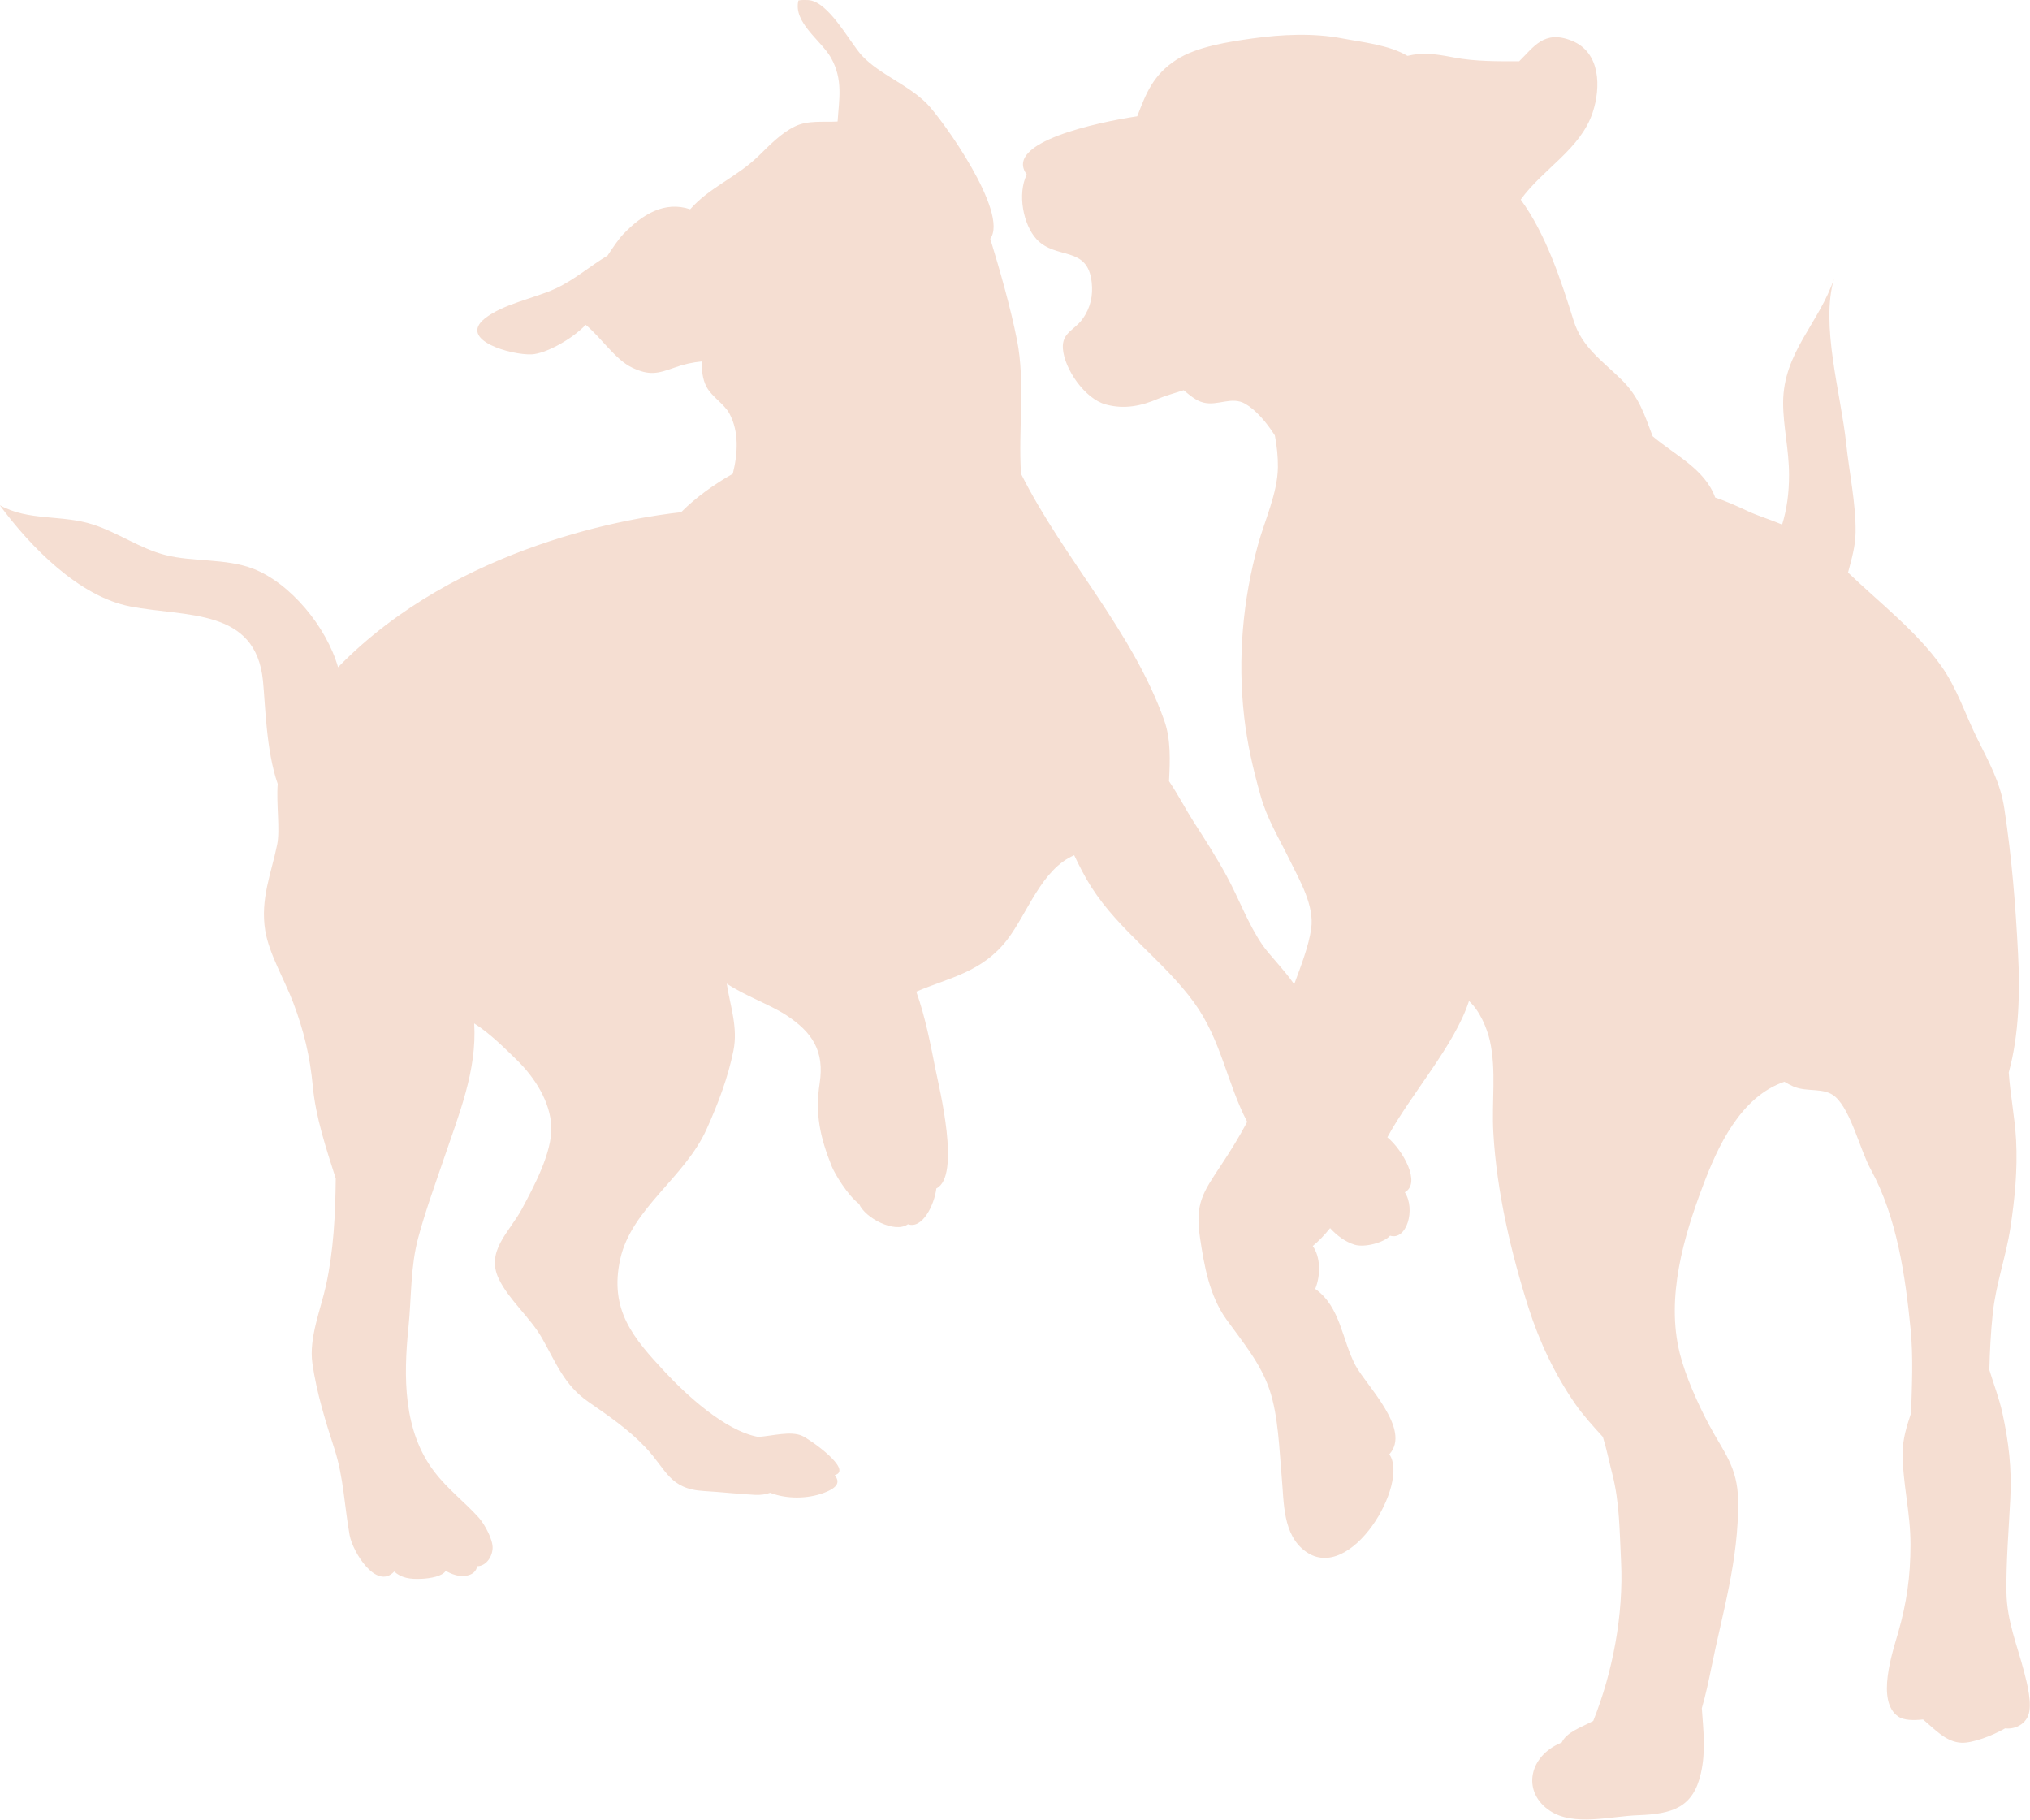
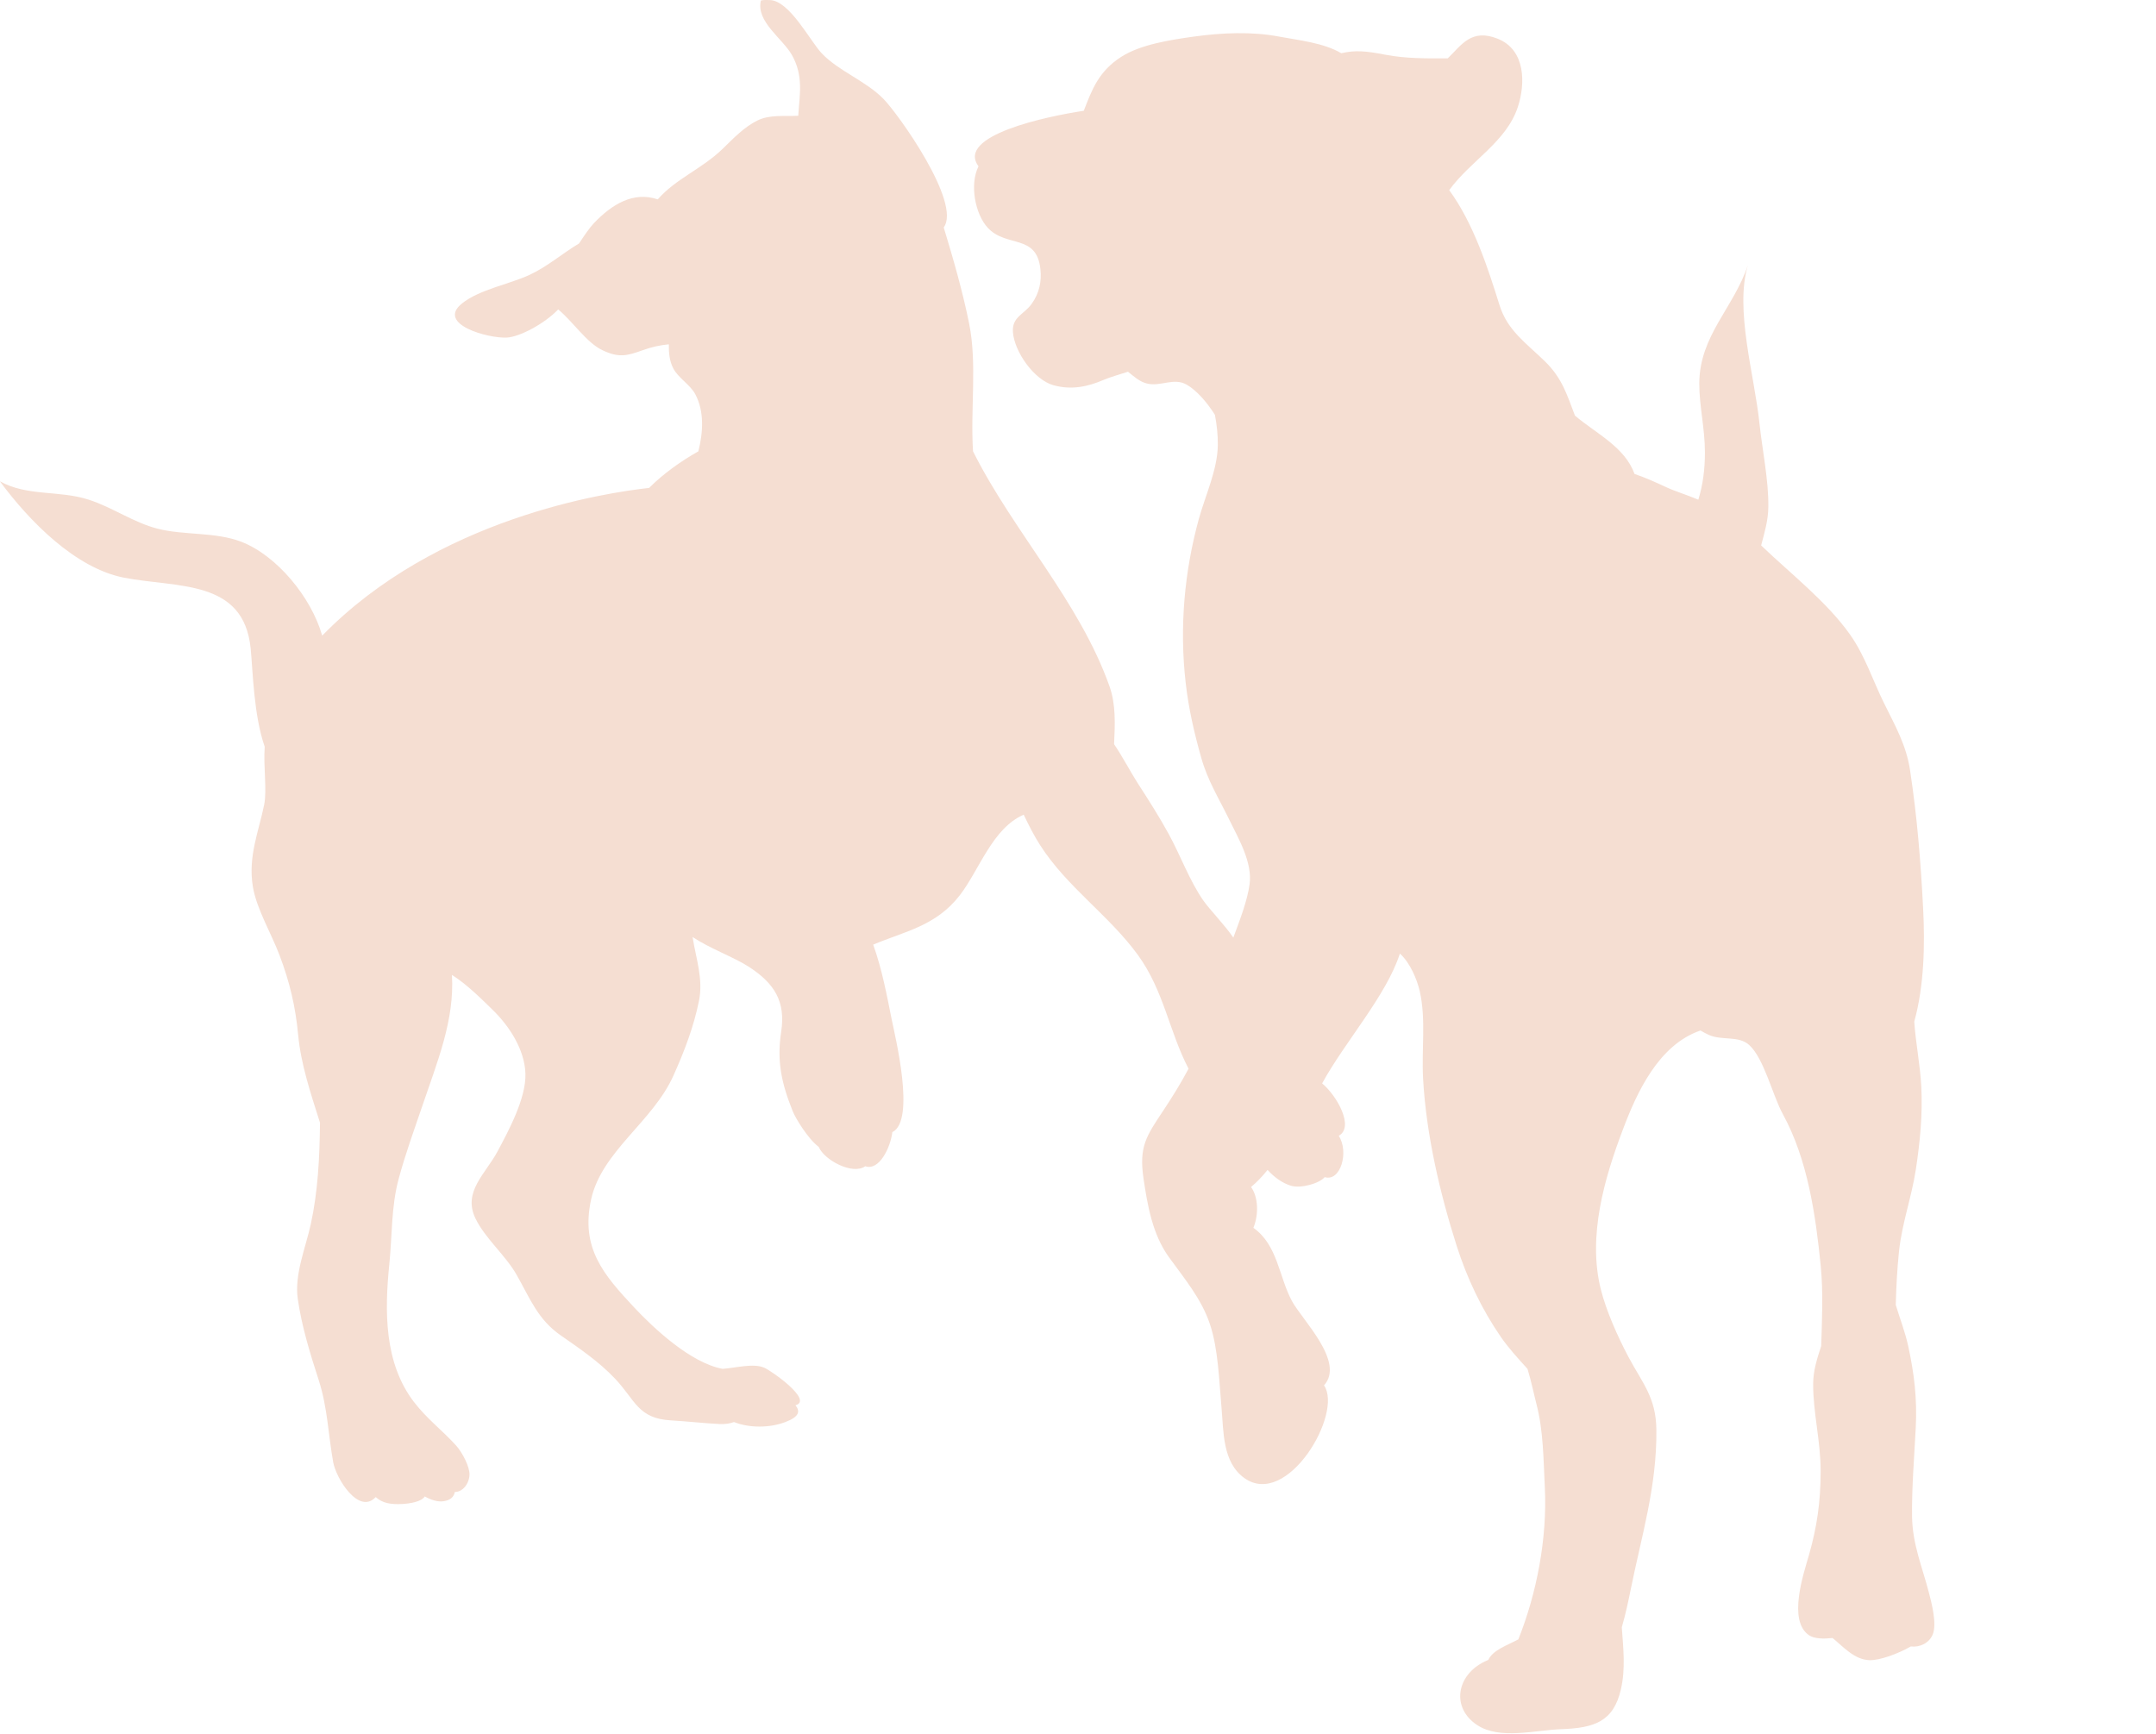
- <svg xmlns="http://www.w3.org/2000/svg" width="218.301" zoomAndPan="magnify" viewBox="0 0 163.638 146.718" height="195.624" preserveAspectRatio="xMidYMid" version="1.0" id="svg2">
+ <svg xmlns="http://www.w3.org/2000/svg" width="243.301" zoomAndPan="magnify" viewBox="0 0 182.378 146.718" height="195.624" preserveAspectRatio="xMidYMid" version="1.0" id="svg2">
  <defs id="defs1">
    <clipPath id="ab2449085c">
      <path d="M 30.449,38.848 H 194.613 V 186 H 30.449 Z m 0,0" clip-rule="nonzero" id="path1" />
    </clipPath>
  </defs>
  <g clip-path="url(#ab2449085c)" id="g2" transform="translate(-30.52094,-38.84872)">
    <path fill="#f5ded2" d="m 174.211,81.148 c -0.938,-0.402 -1.965,-0.703 -2.766,-1.082 -0.82,-0.383 -1.719,-0.789 -2.633,-1.098 -0.824,-2.289 -3.238,-3.41 -5.043,-4.938 -0.664,-1.734 -1.07,-3.164 -2.551,-4.605 -1.605,-1.559 -3.164,-2.609 -3.828,-4.734 -0.98,-3.137 -2.203,-6.938 -4.262,-9.746 1.793,-2.484 4.836,-4.07 5.809,-7.043 0.645,-1.957 0.672,-4.824 -1.699,-5.773 -2.246,-0.898 -3.07,0.539 -4.234,1.66 -1.781,0.008 -3.547,0.02 -5.246,-0.301 -1.711,-0.332 -2.578,-0.406 -3.766,-0.133 -1.492,-0.891 -3.691,-1.109 -5.246,-1.406 -2.332,-0.449 -4.887,-0.328 -7.25,0 -1.895,0.266 -4.484,0.652 -6.133,1.715 -1.906,1.23 -2.465,2.754 -3.164,4.562 -3.164,0.477 -10.836,2.098 -8.91,4.699 -0.773,1.555 -0.281,4.051 0.781,5.203 1.582,1.711 4.137,0.488 4.457,3.496 0.113,1.039 -0.082,2.035 -0.742,2.949 -0.648,0.91 -1.676,1.09 -1.582,2.391 0.121,1.652 1.781,4.039 3.438,4.496 1.52,0.422 2.914,0.121 4.266,-0.465 0.551,-0.234 1.293,-0.438 2.035,-0.68 0.504,0.41 0.992,0.848 1.59,0.996 1.172,0.297 2.27,-0.531 3.375,0.098 0.832,0.477 1.699,1.461 2.391,2.555 0.164,0.844 0.254,1.703 0.246,2.566 -0.027,2.094 -1.074,4.297 -1.613,6.27 -1.203,4.391 -1.652,9.109 -1.105,13.871 0.246,2.156 0.715,4.199 1.309,6.301 0.539,1.934 1.477,3.422 2.359,5.227 0.805,1.648 2.004,3.668 1.734,5.535 -0.191,1.363 -0.797,2.938 -1.371,4.484 -0.75,-1.098 -2.008,-2.379 -2.535,-3.133 -1.184,-1.707 -1.91,-3.762 -2.926,-5.621 -0.809,-1.484 -1.727,-2.918 -2.645,-4.34 -0.617,-0.961 -1.246,-2.188 -1.988,-3.281 0.082,-1.672 0.156,-3.359 -0.379,-4.875 -2.543,-7.207 -8.141,-13.09 -11.559,-19.914 -0.23,-3.594 0.355,-7.395 -0.324,-10.789 -0.531,-2.66 -1.344,-5.5 -2.156,-8.164 1.527,-2.086 -3.863,-9.633 -5.113,-10.895 -1.523,-1.539 -3.781,-2.332 -5.219,-3.852 -0.973,-1.031 -2.703,-4.43 -4.367,-4.5 -0.25,-0.008 -0.539,-0.02 -0.773,0.035 -0.441,1.777 1.836,3.219 2.625,4.617 1,1.781 0.648,3.344 0.535,5.141 -1.137,0.07 -2.398,-0.125 -3.465,0.406 -1.117,0.555 -2.012,1.496 -2.918,2.379 -1.766,1.719 -3.961,2.527 -5.508,4.293 -2.07,-0.695 -3.875,0.418 -5.398,2.008 -0.387,0.406 -0.812,1.043 -1.266,1.727 -1.391,0.828 -2.664,1.949 -4.184,2.656 -1.684,0.785 -4.242,1.234 -5.723,2.422 -2.18,1.754 2.203,2.965 3.793,2.887 1.062,-0.051 3.164,-1.145 4.352,-2.383 1.234,1.012 2.398,2.816 3.738,3.449 1.387,0.66 2.066,0.488 3.402,0.008 0.785,-0.285 1.48,-0.43 2.223,-0.504 -0.008,0.715 0.051,1.418 0.379,2.043 0.434,0.824 1.426,1.367 1.859,2.18 0.766,1.434 0.676,3.191 0.262,4.836 -1.43,0.805 -2.969,1.887 -4.168,3.098 C 81.707,80.555 67.434,82.711 57.742,92.656 56.812,89.391 53.895,85.871 50.898,84.711 48.691,83.859 46.047,84.176 43.82,83.605 41.781,83.09 40,81.797 37.984,81.148 c -2.531,-0.82 -5.184,-0.258 -7.523,-1.559 2.492,3.379 6.398,7.367 10.523,8.164 C 45.512,88.625 51.102,87.863 51.688,93.75 c 0.188,1.883 0.25,5.629 1.188,8.309 -0.125,1.656 0.207,3.688 -0.047,4.914 -0.457,2.266 -1.375,4.359 -0.957,6.926 0.305,1.863 1.566,3.977 2.254,5.797 0.867,2.289 1.355,4.34 1.582,6.766 0.23,2.457 1.051,4.926 1.848,7.426 -0.031,2.953 -0.176,5.812 -0.781,8.594 -0.441,2.008 -1.395,4.246 -1.102,6.309 0.336,2.352 1.062,4.691 1.781,6.906 0.738,2.289 0.801,4.598 1.219,6.93 0.25,1.391 2.176,4.48 3.598,2.949 0.566,0.52 1.277,0.637 2.246,0.586 0.637,-0.035 1.637,-0.188 1.906,-0.641 0.504,0.289 1.078,0.477 1.57,0.41 0.629,-0.086 0.895,-0.391 0.973,-0.785 0.664,0.004 1.207,-0.691 1.242,-1.445 0.035,-0.695 -0.629,-1.918 -1.109,-2.461 C 67.93,159.938 66.625,158.984 65.5,157.516 c -2.516,-3.289 -2.484,-7.676 -2.078,-11.641 0.246,-2.43 0.156,-4.891 0.789,-7.227 0.566,-2.109 1.324,-4.176 2.008,-6.191 1.273,-3.762 2.734,-7.254 2.504,-11.082 1.281,0.805 2.547,2.086 3.414,2.926 1.488,1.441 2.738,3.43 2.805,5.422 0.07,2.07 -1.41,4.82 -2.371,6.613 -1,1.871 -2.949,3.395 -1.859,5.652 0.812,1.684 2.539,3.113 3.477,4.762 1.152,2.023 1.793,3.793 3.754,5.148 1.609,1.121 3.219,2.211 4.582,3.652 1.727,1.82 1.922,3.375 4.738,3.535 1.465,0.086 2.672,0.234 4.109,0.309 0.457,0.023 0.879,-0.039 1.223,-0.168 1.328,0.523 3.023,0.492 4.305,0.016 1.23,-0.457 1.312,-0.922 0.898,-1.438 1.531,-0.414 -2.016,-2.906 -2.637,-3.176 -0.926,-0.402 -2.344,0.004 -3.523,0.094 -2.703,-0.488 -5.859,-3.453 -7.496,-5.203 -2.578,-2.762 -4.551,-5.02 -3.637,-9.152 0.902,-4.062 5.207,-6.555 6.957,-10.453 0.922,-2.047 1.727,-4.148 2.168,-6.34 0.383,-1.871 -0.266,-3.621 -0.539,-5.406 1.492,0.992 3.477,1.688 4.773,2.527 2.152,1.402 3.117,2.926 2.723,5.5 -0.379,2.469 0.023,4.344 0.98,6.723 0.23,0.578 1.285,2.332 2.199,3.016 0.477,1.133 2.883,2.398 3.938,1.637 0.004,0 0.004,0 0.004,0 1.16,0.41 2.125,-1.547 2.289,-2.887 1.996,-0.973 0.23,-8.125 -0.062,-9.574 -0.395,-1.969 -0.812,-4.227 -1.559,-6.297 2.703,-1.141 5.312,-1.57 7.336,-4.188 1.641,-2.129 2.754,-5.668 5.402,-6.812 0.426,0.887 0.867,1.766 1.387,2.574 2.277,3.559 5.824,5.926 8.285,9.309 2.195,3.027 2.648,6.5 4.281,9.617 -0.645,1.227 -1.379,2.398 -2.105,3.496 -1.473,2.219 -2.109,3.086 -1.703,5.832 0.332,2.227 0.75,4.688 2.137,6.613 1.34,1.852 2.766,3.551 3.48,5.684 0.707,2.109 0.777,4.801 0.98,7.074 0.184,1.988 0.062,4.617 1.938,5.957 3.641,2.602 8.371,-5.496 6.738,-7.848 1.797,-1.988 -1.836,-5.516 -2.719,-7.145 -1.098,-2.039 -1.199,-4.738 -3.258,-6.191 0.457,-1.117 0.422,-2.594 -0.199,-3.457 0.504,-0.422 0.922,-0.855 1.398,-1.445 0.555,0.609 1.238,1.113 1.984,1.34 0.816,0.246 2.383,-0.18 2.852,-0.73 1.344,0.414 2.074,-2.137 1.188,-3.5 1.34,-0.734 -0.152,-3.398 -1.406,-4.434 1.938,-3.547 5.414,-7.391 6.582,-10.988 0.871,0.777 1.461,2.211 1.684,3.199 0.539,2.43 0.137,4.871 0.281,7.414 0.266,4.758 1.441,9.738 2.844,14.137 0.879,2.746 2.121,5.367 3.754,7.727 0.605,0.879 1.41,1.766 2.238,2.676 0.332,1.09 0.559,2.23 0.766,3.016 0.578,2.246 0.578,4.578 0.699,7.004 0.215,4.332 -0.688,8.992 -2.242,12.879 -0.973,0.52 -2.141,0.891 -2.543,1.738 -0.102,0.039 -0.203,0.09 -0.305,0.137 -2.406,1.164 -2.848,3.922 -0.629,5.383 1.922,1.254 4.844,0.426 7.105,0.344 2.77,-0.102 4.43,-0.617 5.055,-3.383 0.402,-1.754 0.199,-3.457 0.074,-5.242 0.32,-1.094 0.555,-2.227 0.75,-3.18 0.895,-4.465 2.234,-8.742 2.176,-13.562 -0.031,-2.734 -1.191,-3.938 -2.367,-6.152 -0.887,-1.676 -1.875,-3.875 -2.336,-5.719 -1.133,-4.523 0.324,-9.441 1.859,-13.496 1.184,-3.152 3.023,-7.195 6.578,-8.41 0.23,0.137 0.469,0.266 0.727,0.383 1.141,0.488 2.492,0.031 3.395,0.844 1.254,1.133 1.984,4.273 2.844,5.844 2.113,3.852 2.785,8.578 3.211,12.863 0.219,2.25 0.109,4.504 0.039,6.781 -0.344,1.039 -0.68,2.086 -0.68,3.219 -0.004,2.465 0.633,4.785 0.633,7.379 0,2.605 -0.316,4.727 -0.984,7.074 -0.461,1.605 -1.812,5.562 -0.004,6.801 0.477,0.324 1.273,0.312 2,0.238 0.961,0.793 1.844,1.816 3.094,1.875 0.863,0.043 2.484,-0.555 3.523,-1.16 0.777,0.09 1.543,-0.289 1.848,-0.992 0.391,-0.902 -0.094,-2.711 -0.309,-3.543 -0.547,-2.145 -1.398,-4.098 -1.43,-6.449 -0.031,-2.473 0.184,-5.02 0.312,-7.535 0.125,-2.465 -0.129,-4.566 -0.637,-6.906 -0.266,-1.215 -0.707,-2.332 -1.055,-3.488 0.039,-1.516 0.117,-3.02 0.273,-4.516 0.254,-2.406 1.059,-4.559 1.422,-6.918 0.363,-2.375 0.586,-4.68 0.465,-7.07 -0.098,-1.859 -0.477,-3.684 -0.594,-5.477 0.848,-3.055 0.906,-6.578 0.75,-9.582 -0.203,-3.984 -0.508,-7.75 -1.105,-11.691 -0.316,-2.117 -1.246,-3.746 -2.203,-5.684 -0.938,-1.891 -1.605,-4.004 -2.879,-5.809 -1.973,-2.785 -5.035,-5.156 -7.523,-7.543 0.285,-1.078 0.598,-2.121 0.609,-3.258 0.031,-2.277 -0.516,-4.84 -0.754,-7.105 -0.43,-4.082 -2.105,-9.613 -0.977,-13.359 -1.199,3.613 -4.098,5.961 -4.113,10.012 -0.004,1.922 0.477,3.777 0.477,5.844 0,1.457 -0.176,2.75 -0.559,4 z m 0,0" fill-opacity="1" fill-rule="nonzero" id="path2" />
  </g>
</svg>
